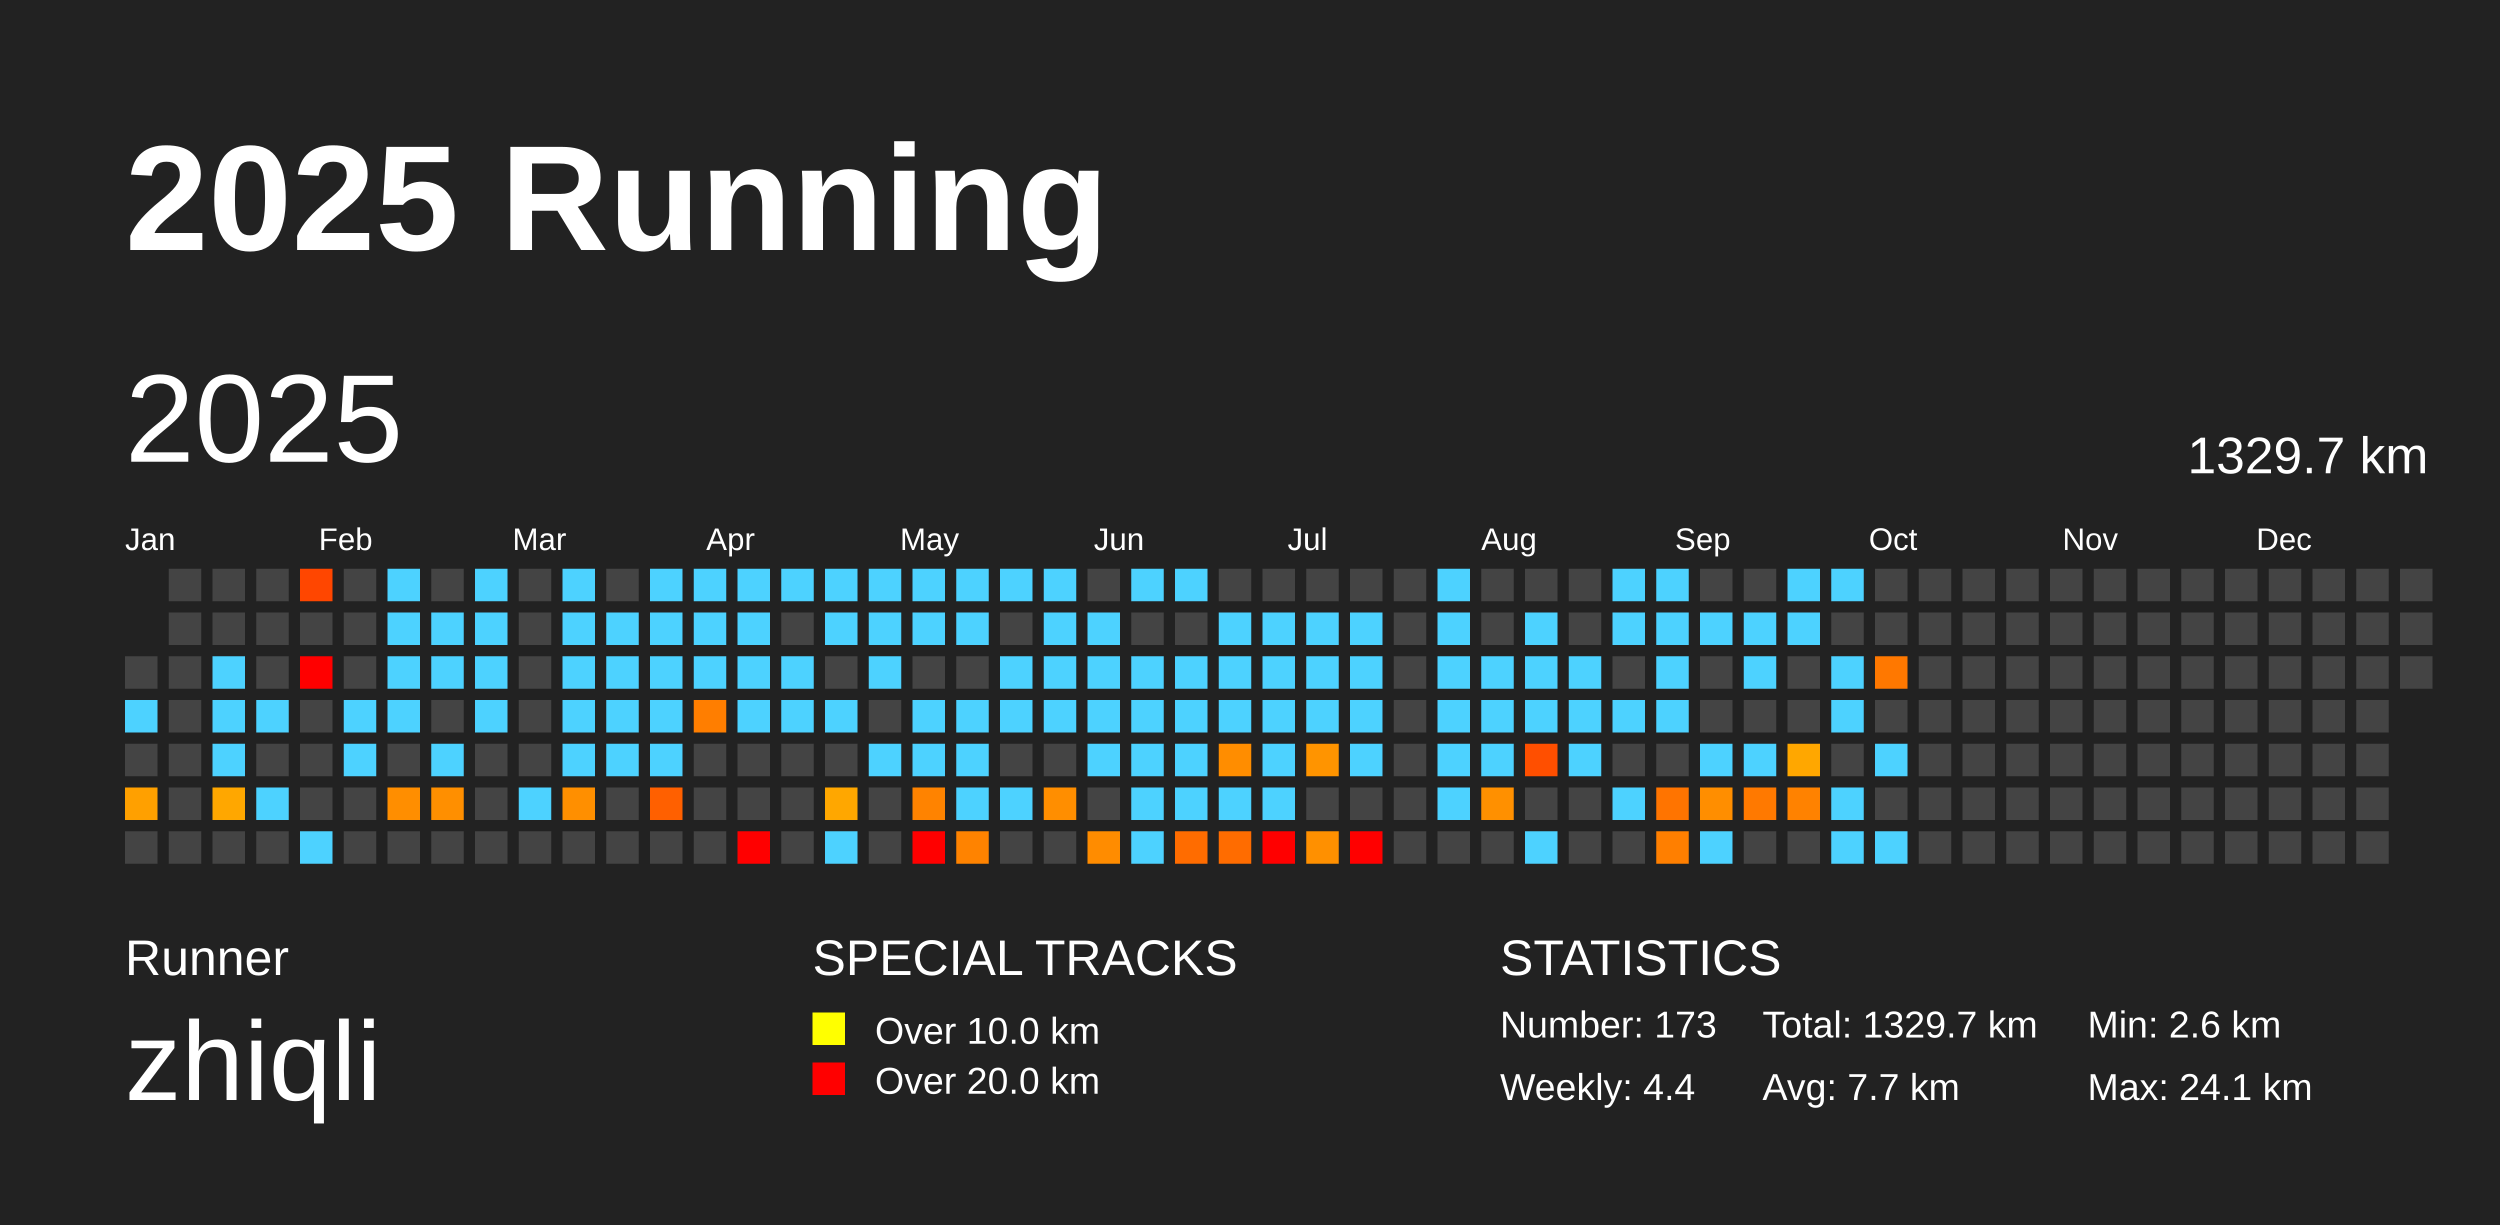
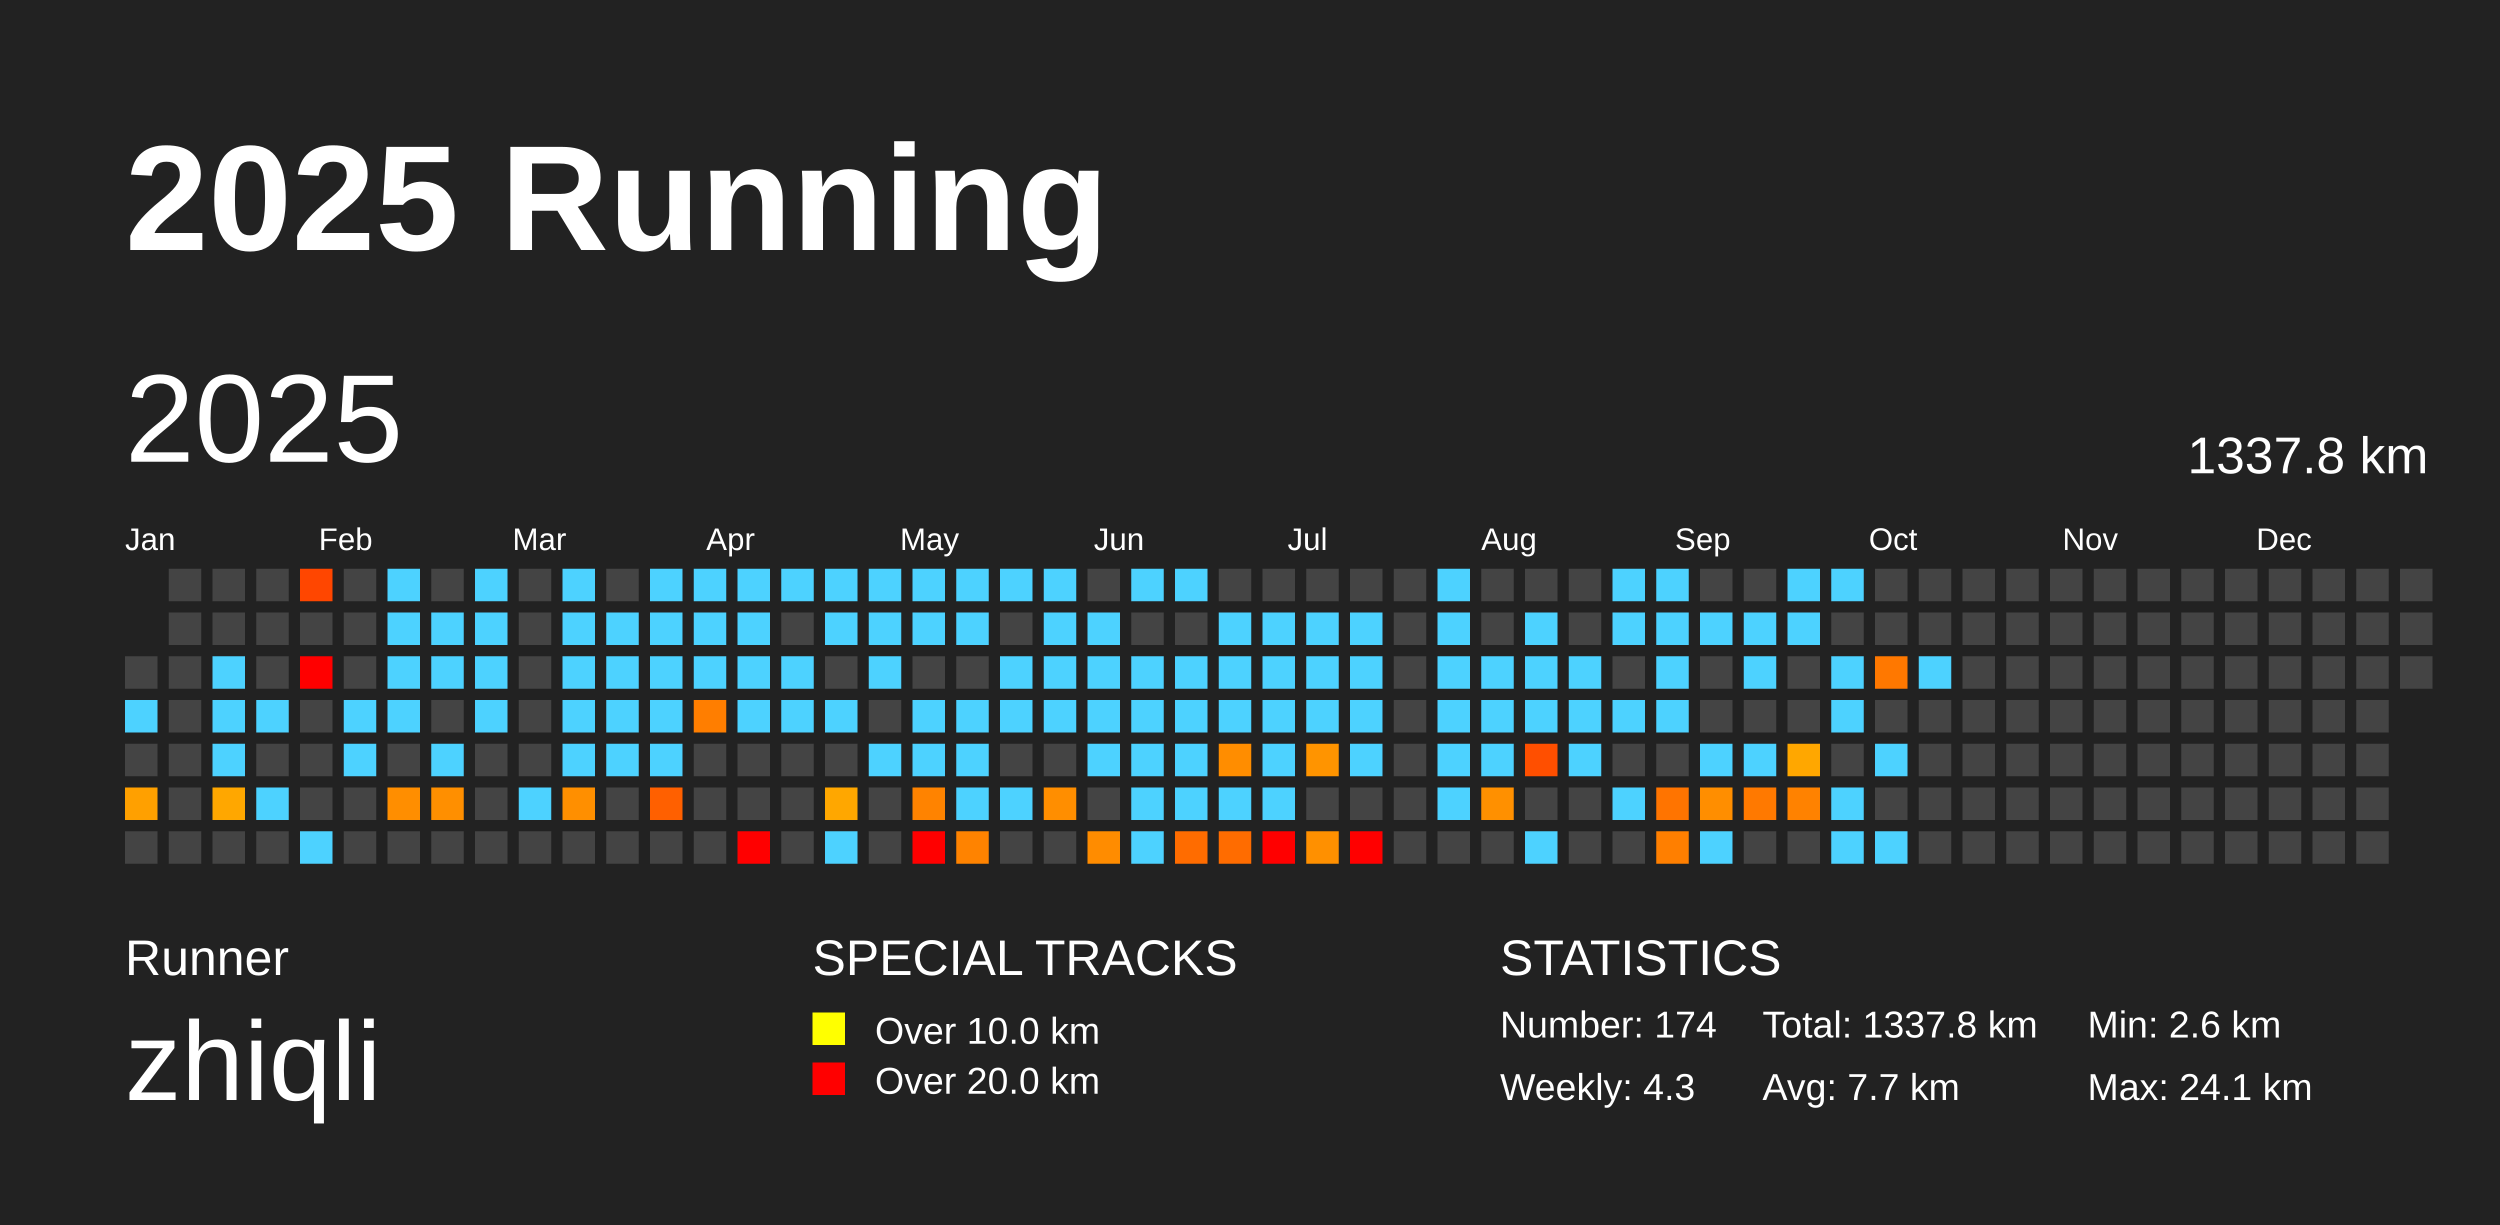
<svg xmlns="http://www.w3.org/2000/svg" baseProfile="full" height="98mm" version="1.1" viewBox="0,0,200,98" width="200mm">
  <defs />
  <rect fill="#222222" height="98" width="200" x="0" y="0" />
  <text fill="#FFFFFF" style="font-size:12px; font-family:Arial; font-weight:bold;" x="10" y="20">2025 Running</text>
  <text fill="#FFFFFF" style="font-size:4px; font-family:Arial" x="10" y="78">Runner</text>
  <text fill="#FFFFFF" style="font-size:9px; font-family:Arial" x="10" y="88">zhiqli</text>
  <text fill="#FFFFFF" style="font-size:4px; font-family:Arial" x="65" y="78">SPECIAL TRACKS</text>
  <rect fill="yellow" height="2.6" width="2.6" x="65" y="81" />
  <text fill="#FFFFFF" style="font-size:3px; font-family:Arial" x="70" y="83.5">Over 10.0 km</text>
  <rect fill="red" height="2.6" width="2.6" x="65" y="85" />
  <text fill="#FFFFFF" style="font-size:3px; font-family:Arial" x="70" y="87.5">Over 20.0 km</text>
  <text fill="#FFFFFF" style="font-size:4px; font-family:Arial" x="120" y="78">STATISTICS</text>
-   <text fill="#FFFFFF" style="font-size:3px; font-family:Arial" x="120" y="83">Number: 173</text>
-   <text fill="#FFFFFF" style="font-size:3px; font-family:Arial" x="120" y="88">Weekly: 4.4</text>
-   <text fill="#FFFFFF" style="font-size:3px; font-family:Arial" x="141" y="83">Total: 1329.7 km</text>
+   <text fill="#FFFFFF" style="font-size:3px; font-family:Arial" x="120" y="83">Number: 174</text>
+   <text fill="#FFFFFF" style="font-size:3px; font-family:Arial" x="120" y="88">Weekly: 4.3</text>
+   <text fill="#FFFFFF" style="font-size:3px; font-family:Arial" x="141" y="83">Total: 1337.8 km</text>
  <text fill="#FFFFFF" style="font-size:3px; font-family:Arial" x="141" y="88">Avg: 7.7 km</text>
  <text fill="#FFFFFF" style="font-size:3px; font-family:Arial" x="167" y="83">Min: 2.6 km</text>
  <text fill="#FFFFFF" style="font-size:3px; font-family:Arial" x="167" y="88">Max: 24.1 km</text>
  <text dominant-baseline="hanging" fill="#FFFFFF" style="font-size:10.0px; font-family:Arial;" x="10" y="30">2025</text>
-   <text dominant-baseline="hanging" fill="#FFFFFF" style="font-size:4.125px; font-family:Arial;" x="175" y="35">1329.7 km</text>
+   <text dominant-baseline="hanging" fill="#FFFFFF" style="font-size:4.125px; font-family:Arial;" x="175" y="35">1337.8 km</text>
  <text fill="#FFFFFF" style="font-size:2.5px; font-family:Arial" x="10.0" y="44">Jan</text>
  <text fill="#FFFFFF" style="font-size:2.5px; font-family:Arial" x="25.5" y="44">Feb</text>
  <text fill="#FFFFFF" style="font-size:2.5px; font-family:Arial" x="41.0" y="44">Mar</text>
  <text fill="#FFFFFF" style="font-size:2.5px; font-family:Arial" x="56.5" y="44">Apr</text>
  <text fill="#FFFFFF" style="font-size:2.5px; font-family:Arial" x="72.0" y="44">May</text>
  <text fill="#FFFFFF" style="font-size:2.5px; font-family:Arial" x="87.5" y="44">Jun</text>
  <text fill="#FFFFFF" style="font-size:2.5px; font-family:Arial" x="103.0" y="44">Jul</text>
  <text fill="#FFFFFF" style="font-size:2.5px; font-family:Arial" x="118.5" y="44">Aug</text>
  <text fill="#FFFFFF" style="font-size:2.5px; font-family:Arial" x="134.0" y="44">Sep</text>
  <text fill="#FFFFFF" style="font-size:2.5px; font-family:Arial" x="149.5" y="44">Oct</text>
  <text fill="#FFFFFF" style="font-size:2.5px; font-family:Arial" x="165.0" y="44">Nov</text>
  <text fill="#FFFFFF" style="font-size:2.5px; font-family:Arial" x="180.5" y="44">Dec</text>
  <rect fill="#444444" height="2.6" width="2.6" x="10.0" y="52.5" />
  <rect fill="#4dd2ff" height="2.6" width="2.6" x="10.0" y="56.0" />
  <rect fill="#444444" height="2.6" width="2.6" x="10.0" y="59.5" />
  <rect fill="#ffa000" height="2.6" width="2.6" x="10.0" y="63.0" />
  <rect fill="#444444" height="2.6" width="2.6" x="10.0" y="66.5" />
  <rect fill="#444444" height="2.6" width="2.6" x="13.5" y="45.5" />
  <rect fill="#444444" height="2.6" width="2.6" x="13.5" y="49.0" />
  <rect fill="#444444" height="2.6" width="2.6" x="13.5" y="52.5" />
  <rect fill="#444444" height="2.6" width="2.6" x="13.5" y="56.0" />
  <rect fill="#444444" height="2.6" width="2.6" x="13.5" y="59.5" />
  <rect fill="#444444" height="2.6" width="2.6" x="13.5" y="63.0" />
  <rect fill="#444444" height="2.6" width="2.6" x="13.5" y="66.5" />
  <rect fill="#444444" height="2.6" width="2.6" x="17.0" y="45.5" />
  <rect fill="#444444" height="2.6" width="2.6" x="17.0" y="49.0" />
  <rect fill="#4dd2ff" height="2.6" width="2.6" x="17.0" y="52.5" />
  <rect fill="#4dd2ff" height="2.6" width="2.6" x="17.0" y="56.0" />
  <rect fill="#4dd2ff" height="2.6" width="2.6" x="17.0" y="59.5" />
  <rect fill="#ffa700" height="2.6" width="2.6" x="17.0" y="63.0" />
  <rect fill="#444444" height="2.6" width="2.6" x="17.0" y="66.5" />
  <rect fill="#444444" height="2.6" width="2.6" x="20.5" y="45.5" />
  <rect fill="#444444" height="2.6" width="2.6" x="20.5" y="49.0" />
  <rect fill="#444444" height="2.6" width="2.6" x="20.5" y="52.5" />
  <rect fill="#4dd2ff" height="2.6" width="2.6" x="20.5" y="56.0" />
  <rect fill="#444444" height="2.6" width="2.6" x="20.5" y="59.5" />
  <rect fill="#4dd2ff" height="2.6" width="2.6" x="20.5" y="63.0" />
  <rect fill="#444444" height="2.6" width="2.6" x="20.5" y="66.5" />
  <rect fill="#ff4600" height="2.6" width="2.6" x="24.0" y="45.5" />
  <rect fill="#444444" height="2.6" width="2.6" x="24.0" y="49.0" />
  <rect fill="red" height="2.6" width="2.6" x="24.0" y="52.5" />
  <rect fill="#444444" height="2.6" width="2.6" x="24.0" y="56.0" />
  <rect fill="#444444" height="2.6" width="2.6" x="24.0" y="59.5" />
  <rect fill="#444444" height="2.6" width="2.6" x="24.0" y="63.0" />
  <rect fill="#4dd2ff" height="2.6" width="2.6" x="24.0" y="66.5" />
  <rect fill="#444444" height="2.6" width="2.6" x="27.5" y="45.5" />
  <rect fill="#444444" height="2.6" width="2.6" x="27.5" y="49.0" />
  <rect fill="#444444" height="2.6" width="2.6" x="27.5" y="52.5" />
  <rect fill="#4dd2ff" height="2.6" width="2.6" x="27.5" y="56.0" />
  <rect fill="#4dd2ff" height="2.6" width="2.6" x="27.5" y="59.5" />
  <rect fill="#444444" height="2.6" width="2.6" x="27.5" y="63.0" />
  <rect fill="#444444" height="2.6" width="2.6" x="27.5" y="66.5" />
  <rect fill="#4dd2ff" height="2.6" width="2.6" x="31.0" y="45.5" />
  <rect fill="#4dd2ff" height="2.6" width="2.6" x="31.0" y="49.0" />
  <rect fill="#4dd2ff" height="2.6" width="2.6" x="31.0" y="52.5" />
  <rect fill="#4dd2ff" height="2.6" width="2.6" x="31.0" y="56.0" />
  <rect fill="#444444" height="2.6" width="2.6" x="31.0" y="59.5" />
  <rect fill="#ff8e00" height="2.6" width="2.6" x="31.0" y="63.0" />
  <rect fill="#444444" height="2.6" width="2.6" x="31.0" y="66.5" />
  <rect fill="#444444" height="2.6" width="2.6" x="34.5" y="45.5" />
  <rect fill="#4dd2ff" height="2.6" width="2.6" x="34.5" y="49.0" />
  <rect fill="#4dd2ff" height="2.6" width="2.6" x="34.5" y="52.5" />
  <rect fill="#444444" height="2.6" width="2.6" x="34.5" y="56.0" />
  <rect fill="#4dd2ff" height="2.6" width="2.6" x="34.5" y="59.5" />
  <rect fill="#ff8f00" height="2.6" width="2.6" x="34.5" y="63.0" />
  <rect fill="#444444" height="2.6" width="2.6" x="34.5" y="66.5" />
  <rect fill="#4dd2ff" height="2.6" width="2.6" x="38.0" y="45.5" />
  <rect fill="#4dd2ff" height="2.6" width="2.6" x="38.0" y="49.0" />
  <rect fill="#4dd2ff" height="2.6" width="2.6" x="38.0" y="52.5" />
  <rect fill="#4dd2ff" height="2.6" width="2.6" x="38.0" y="56.0" />
  <rect fill="#444444" height="2.6" width="2.6" x="38.0" y="59.5" />
  <rect fill="#444444" height="2.6" width="2.6" x="38.0" y="63.0" />
  <rect fill="#444444" height="2.6" width="2.6" x="38.0" y="66.5" />
  <rect fill="#444444" height="2.6" width="2.6" x="41.5" y="45.5" />
  <rect fill="#444444" height="2.6" width="2.6" x="41.5" y="49.0" />
  <rect fill="#444444" height="2.6" width="2.6" x="41.5" y="52.5" />
  <rect fill="#444444" height="2.6" width="2.6" x="41.5" y="56.0" />
  <rect fill="#444444" height="2.6" width="2.6" x="41.5" y="59.5" />
  <rect fill="#4dd2ff" height="2.6" width="2.6" x="41.5" y="63.0" />
  <rect fill="#444444" height="2.6" width="2.6" x="41.5" y="66.5" />
  <rect fill="#4dd2ff" height="2.6" width="2.6" x="45.0" y="45.5" />
  <rect fill="#4dd2ff" height="2.6" width="2.6" x="45.0" y="49.0" />
  <rect fill="#4dd2ff" height="2.6" width="2.6" x="45.0" y="52.5" />
  <rect fill="#4dd2ff" height="2.6" width="2.6" x="45.0" y="56.0" />
  <rect fill="#4dd2ff" height="2.6" width="2.6" x="45.0" y="59.5" />
  <rect fill="#ff8f00" height="2.6" width="2.6" x="45.0" y="63.0" />
  <rect fill="#444444" height="2.6" width="2.6" x="45.0" y="66.5" />
  <rect fill="#444444" height="2.6" width="2.6" x="48.5" y="45.5" />
  <rect fill="#4dd2ff" height="2.6" width="2.6" x="48.5" y="49.0" />
  <rect fill="#4dd2ff" height="2.6" width="2.6" x="48.5" y="52.5" />
  <rect fill="#4dd2ff" height="2.6" width="2.6" x="48.5" y="56.0" />
  <rect fill="#4dd2ff" height="2.6" width="2.6" x="48.5" y="59.5" />
  <rect fill="#444444" height="2.6" width="2.6" x="48.5" y="63.0" />
  <rect fill="#444444" height="2.6" width="2.6" x="48.5" y="66.5" />
  <rect fill="#4dd2ff" height="2.6" width="2.6" x="52.0" y="45.5" />
  <rect fill="#4dd2ff" height="2.6" width="2.6" x="52.0" y="49.0" />
  <rect fill="#4dd2ff" height="2.6" width="2.6" x="52.0" y="52.5" />
  <rect fill="#4dd2ff" height="2.6" width="2.6" x="52.0" y="56.0" />
  <rect fill="#4dd2ff" height="2.6" width="2.6" x="52.0" y="59.5" />
  <rect fill="#ff6000" height="2.6" width="2.6" x="52.0" y="63.0" />
  <rect fill="#444444" height="2.6" width="2.6" x="52.0" y="66.5" />
  <rect fill="#4dd2ff" height="2.6" width="2.6" x="55.5" y="45.5" />
  <rect fill="#4dd2ff" height="2.6" width="2.6" x="55.5" y="49.0" />
  <rect fill="#4dd2ff" height="2.6" width="2.6" x="55.5" y="52.5" />
  <rect fill="#ff7e00" height="2.6" width="2.6" x="55.5" y="56.0" />
  <rect fill="#444444" height="2.6" width="2.6" x="55.5" y="59.5" />
  <rect fill="#444444" height="2.6" width="2.6" x="55.5" y="63.0" />
  <rect fill="#444444" height="2.6" width="2.6" x="55.5" y="66.5" />
  <rect fill="#4dd2ff" height="2.6" width="2.6" x="59.0" y="45.5" />
  <rect fill="#4dd2ff" height="2.6" width="2.6" x="59.0" y="49.0" />
  <rect fill="#4dd2ff" height="2.6" width="2.6" x="59.0" y="52.5" />
  <rect fill="#4dd2ff" height="2.6" width="2.6" x="59.0" y="56.0" />
  <rect fill="#444444" height="2.6" width="2.6" x="59.0" y="59.5" />
  <rect fill="#444444" height="2.6" width="2.6" x="59.0" y="63.0" />
  <rect fill="red" height="2.6" width="2.6" x="59.0" y="66.5" />
  <rect fill="#4dd2ff" height="2.6" width="2.6" x="62.5" y="45.5" />
  <rect fill="#444444" height="2.6" width="2.6" x="62.5" y="49.0" />
  <rect fill="#4dd2ff" height="2.6" width="2.6" x="62.5" y="52.5" />
  <rect fill="#4dd2ff" height="2.6" width="2.6" x="62.5" y="56.0" />
  <rect fill="#444444" height="2.6" width="2.6" x="62.5" y="59.5" />
  <rect fill="#444444" height="2.6" width="2.6" x="62.5" y="63.0" />
  <rect fill="#444444" height="2.6" width="2.6" x="62.5" y="66.5" />
  <rect fill="#4dd2ff" height="2.6" width="2.6" x="66.0" y="45.5" />
  <rect fill="#4dd2ff" height="2.6" width="2.6" x="66.0" y="49.0" />
  <rect fill="#444444" height="2.6" width="2.6" x="66.0" y="52.5" />
  <rect fill="#4dd2ff" height="2.6" width="2.6" x="66.0" y="56.0" />
  <rect fill="#444444" height="2.6" width="2.6" x="66.0" y="59.5" />
  <rect fill="#ffa700" height="2.6" width="2.6" x="66.0" y="63.0" />
  <rect fill="#4dd2ff" height="2.6" width="2.6" x="66.0" y="66.5" />
  <rect fill="#4dd2ff" height="2.6" width="2.6" x="69.5" y="45.5" />
  <rect fill="#4dd2ff" height="2.6" width="2.6" x="69.5" y="49.0" />
  <rect fill="#4dd2ff" height="2.6" width="2.6" x="69.5" y="52.5" />
  <rect fill="#444444" height="2.6" width="2.6" x="69.5" y="56.0" />
  <rect fill="#4dd2ff" height="2.6" width="2.6" x="69.5" y="59.5" />
  <rect fill="#444444" height="2.6" width="2.6" x="69.5" y="63.0" />
  <rect fill="#444444" height="2.6" width="2.6" x="69.5" y="66.5" />
  <rect fill="#4dd2ff" height="2.6" width="2.6" x="73.0" y="45.5" />
  <rect fill="#4dd2ff" height="2.6" width="2.6" x="73.0" y="49.0" />
  <rect fill="#444444" height="2.6" width="2.6" x="73.0" y="52.5" />
  <rect fill="#4dd2ff" height="2.6" width="2.6" x="73.0" y="56.0" />
  <rect fill="#4dd2ff" height="2.6" width="2.6" x="73.0" y="59.5" />
  <rect fill="#ff8300" height="2.6" width="2.6" x="73.0" y="63.0" />
  <rect fill="red" height="2.6" width="2.6" x="73.0" y="66.5" />
  <rect fill="#4dd2ff" height="2.6" width="2.6" x="76.5" y="45.5" />
  <rect fill="#4dd2ff" height="2.6" width="2.6" x="76.5" y="49.0" />
  <rect fill="#444444" height="2.6" width="2.6" x="76.5" y="52.5" />
  <rect fill="#4dd2ff" height="2.6" width="2.6" x="76.5" y="56.0" />
  <rect fill="#4dd2ff" height="2.6" width="2.6" x="76.5" y="59.5" />
  <rect fill="#4dd2ff" height="2.6" width="2.6" x="76.5" y="63.0" />
  <rect fill="#ff8300" height="2.6" width="2.6" x="76.5" y="66.5" />
  <rect fill="#4dd2ff" height="2.6" width="2.6" x="80.0" y="45.5" />
  <rect fill="#444444" height="2.6" width="2.6" x="80.0" y="49.0" />
  <rect fill="#4dd2ff" height="2.6" width="2.6" x="80.0" y="52.5" />
  <rect fill="#4dd2ff" height="2.6" width="2.6" x="80.0" y="56.0" />
  <rect fill="#444444" height="2.6" width="2.6" x="80.0" y="59.5" />
  <rect fill="#4dd2ff" height="2.6" width="2.6" x="80.0" y="63.0" />
  <rect fill="#444444" height="2.6" width="2.6" x="80.0" y="66.5" />
  <rect fill="#4dd2ff" height="2.6" width="2.6" x="83.5" y="45.5" />
  <rect fill="#4dd2ff" height="2.6" width="2.6" x="83.5" y="49.0" />
  <rect fill="#4dd2ff" height="2.6" width="2.6" x="83.5" y="52.5" />
  <rect fill="#4dd2ff" height="2.6" width="2.6" x="83.5" y="56.0" />
  <rect fill="#444444" height="2.6" width="2.6" x="83.5" y="59.5" />
  <rect fill="#ff8e00" height="2.6" width="2.6" x="83.5" y="63.0" />
  <rect fill="#444444" height="2.6" width="2.6" x="83.5" y="66.5" />
  <rect fill="#444444" height="2.6" width="2.6" x="87.0" y="45.5" />
  <rect fill="#4dd2ff" height="2.6" width="2.6" x="87.0" y="49.0" />
  <rect fill="#4dd2ff" height="2.6" width="2.6" x="87.0" y="52.5" />
  <rect fill="#4dd2ff" height="2.6" width="2.6" x="87.0" y="56.0" />
  <rect fill="#4dd2ff" height="2.6" width="2.6" x="87.0" y="59.5" />
  <rect fill="#444444" height="2.6" width="2.6" x="87.0" y="63.0" />
  <rect fill="#ff8c00" height="2.6" width="2.6" x="87.0" y="66.5" />
  <rect fill="#4dd2ff" height="2.6" width="2.6" x="90.5" y="45.5" />
  <rect fill="#444444" height="2.6" width="2.6" x="90.5" y="49.0" />
  <rect fill="#4dd2ff" height="2.6" width="2.6" x="90.5" y="52.5" />
  <rect fill="#4dd2ff" height="2.6" width="2.6" x="90.5" y="56.0" />
  <rect fill="#4dd2ff" height="2.6" width="2.6" x="90.5" y="59.5" />
  <rect fill="#4dd2ff" height="2.6" width="2.6" x="90.5" y="63.0" />
  <rect fill="#4dd2ff" height="2.6" width="2.6" x="90.5" y="66.5" />
  <rect fill="#4dd2ff" height="2.6" width="2.6" x="94.0" y="45.5" />
  <rect fill="#444444" height="2.6" width="2.6" x="94.0" y="49.0" />
  <rect fill="#4dd2ff" height="2.6" width="2.6" x="94.0" y="52.5" />
  <rect fill="#4dd2ff" height="2.6" width="2.6" x="94.0" y="56.0" />
  <rect fill="#4dd2ff" height="2.6" width="2.6" x="94.0" y="59.5" />
  <rect fill="#4dd2ff" height="2.6" width="2.6" x="94.0" y="63.0" />
  <rect fill="#ff6c00" height="2.6" width="2.6" x="94.0" y="66.5" />
  <rect fill="#444444" height="2.6" width="2.6" x="97.5" y="45.5" />
  <rect fill="#4dd2ff" height="2.6" width="2.6" x="97.5" y="49.0" />
  <rect fill="#4dd2ff" height="2.6" width="2.6" x="97.5" y="52.5" />
  <rect fill="#4dd2ff" height="2.6" width="2.6" x="97.5" y="56.0" />
  <rect fill="#ff8d00" height="2.6" width="2.6" x="97.5" y="59.5" />
  <rect fill="#4dd2ff" height="2.6" width="2.6" x="97.5" y="63.0" />
  <rect fill="#ff6c00" height="2.6" width="2.6" x="97.5" y="66.5" />
  <rect fill="#444444" height="2.6" width="2.6" x="101.0" y="45.5" />
  <rect fill="#4dd2ff" height="2.6" width="2.6" x="101.0" y="49.0" />
  <rect fill="#4dd2ff" height="2.6" width="2.6" x="101.0" y="52.5" />
  <rect fill="#4dd2ff" height="2.6" width="2.6" x="101.0" y="56.0" />
  <rect fill="#4dd2ff" height="2.6" width="2.6" x="101.0" y="59.5" />
  <rect fill="#4dd2ff" height="2.6" width="2.6" x="101.0" y="63.0" />
  <rect fill="red" height="2.6" width="2.6" x="101.0" y="66.5" />
  <rect fill="#444444" height="2.6" width="2.6" x="104.5" y="45.5" />
  <rect fill="#4dd2ff" height="2.6" width="2.6" x="104.5" y="49.0" />
  <rect fill="#4dd2ff" height="2.6" width="2.6" x="104.5" y="52.5" />
  <rect fill="#4dd2ff" height="2.6" width="2.6" x="104.5" y="56.0" />
  <rect fill="#ff9400" height="2.6" width="2.6" x="104.5" y="59.5" />
  <rect fill="#444444" height="2.6" width="2.6" x="104.5" y="63.0" />
  <rect fill="#ff9000" height="2.6" width="2.6" x="104.5" y="66.5" />
  <rect fill="#444444" height="2.6" width="2.6" x="108.0" y="45.5" />
  <rect fill="#4dd2ff" height="2.6" width="2.6" x="108.0" y="49.0" />
  <rect fill="#4dd2ff" height="2.6" width="2.6" x="108.0" y="52.5" />
  <rect fill="#4dd2ff" height="2.6" width="2.6" x="108.0" y="56.0" />
  <rect fill="#4dd2ff" height="2.6" width="2.6" x="108.0" y="59.5" />
  <rect fill="#444444" height="2.6" width="2.6" x="108.0" y="63.0" />
  <rect fill="red" height="2.6" width="2.6" x="108.0" y="66.5" />
  <rect fill="#444444" height="2.6" width="2.6" x="111.5" y="45.5" />
  <rect fill="#444444" height="2.6" width="2.6" x="111.5" y="49.0" />
  <rect fill="#444444" height="2.6" width="2.6" x="111.5" y="52.5" />
  <rect fill="#444444" height="2.6" width="2.6" x="111.5" y="56.0" />
  <rect fill="#444444" height="2.6" width="2.6" x="111.5" y="59.5" />
  <rect fill="#444444" height="2.6" width="2.6" x="111.5" y="63.0" />
  <rect fill="#444444" height="2.6" width="2.6" x="111.5" y="66.5" />
  <rect fill="#4dd2ff" height="2.6" width="2.6" x="115.0" y="45.5" />
  <rect fill="#4dd2ff" height="2.6" width="2.6" x="115.0" y="49.0" />
  <rect fill="#4dd2ff" height="2.6" width="2.6" x="115.0" y="52.5" />
  <rect fill="#4dd2ff" height="2.6" width="2.6" x="115.0" y="56.0" />
  <rect fill="#4dd2ff" height="2.6" width="2.6" x="115.0" y="59.5" />
  <rect fill="#4dd2ff" height="2.6" width="2.6" x="115.0" y="63.0" />
  <rect fill="#444444" height="2.6" width="2.6" x="115.0" y="66.5" />
  <rect fill="#444444" height="2.6" width="2.6" x="118.5" y="45.5" />
  <rect fill="#444444" height="2.6" width="2.6" x="118.5" y="49.0" />
  <rect fill="#4dd2ff" height="2.6" width="2.6" x="118.5" y="52.5" />
  <rect fill="#4dd2ff" height="2.6" width="2.6" x="118.5" y="56.0" />
  <rect fill="#4dd2ff" height="2.6" width="2.6" x="118.5" y="59.5" />
  <rect fill="#ff9000" height="2.6" width="2.6" x="118.5" y="63.0" />
  <rect fill="#444444" height="2.6" width="2.6" x="118.5" y="66.5" />
  <rect fill="#444444" height="2.6" width="2.6" x="122.0" y="45.5" />
  <rect fill="#4dd2ff" height="2.6" width="2.6" x="122.0" y="49.0" />
  <rect fill="#4dd2ff" height="2.6" width="2.6" x="122.0" y="52.5" />
  <rect fill="#4dd2ff" height="2.6" width="2.6" x="122.0" y="56.0" />
  <rect fill="#ff4f00" height="2.6" width="2.6" x="122.0" y="59.5" />
  <rect fill="#444444" height="2.6" width="2.6" x="122.0" y="63.0" />
  <rect fill="#4dd2ff" height="2.6" width="2.6" x="122.0" y="66.5" />
  <rect fill="#444444" height="2.6" width="2.6" x="125.5" y="45.5" />
  <rect fill="#444444" height="2.6" width="2.6" x="125.5" y="49.0" />
  <rect fill="#4dd2ff" height="2.6" width="2.6" x="125.5" y="52.5" />
  <rect fill="#4dd2ff" height="2.6" width="2.6" x="125.5" y="56.0" />
  <rect fill="#4dd2ff" height="2.6" width="2.6" x="125.5" y="59.5" />
  <rect fill="#444444" height="2.6" width="2.6" x="125.5" y="63.0" />
  <rect fill="#444444" height="2.6" width="2.6" x="125.5" y="66.5" />
  <rect fill="#4dd2ff" height="2.6" width="2.6" x="129.0" y="45.5" />
  <rect fill="#4dd2ff" height="2.6" width="2.6" x="129.0" y="49.0" />
  <rect fill="#444444" height="2.6" width="2.6" x="129.0" y="52.5" />
  <rect fill="#4dd2ff" height="2.6" width="2.6" x="129.0" y="56.0" />
  <rect fill="#444444" height="2.6" width="2.6" x="129.0" y="59.5" />
  <rect fill="#4dd2ff" height="2.6" width="2.6" x="129.0" y="63.0" />
  <rect fill="#444444" height="2.6" width="2.6" x="129.0" y="66.5" />
  <rect fill="#4dd2ff" height="2.6" width="2.6" x="132.5" y="45.5" />
  <rect fill="#4dd2ff" height="2.6" width="2.6" x="132.5" y="49.0" />
  <rect fill="#4dd2ff" height="2.6" width="2.6" x="132.5" y="52.5" />
  <rect fill="#4dd2ff" height="2.6" width="2.6" x="132.5" y="56.0" />
  <rect fill="#444444" height="2.6" width="2.6" x="132.5" y="59.5" />
  <rect fill="#ff7400" height="2.6" width="2.6" x="132.5" y="63.0" />
  <rect fill="#ff7f00" height="2.6" width="2.6" x="132.5" y="66.5" />
  <rect fill="#444444" height="2.6" width="2.6" x="136.0" y="45.5" />
  <rect fill="#4dd2ff" height="2.6" width="2.6" x="136.0" y="49.0" />
  <rect fill="#444444" height="2.6" width="2.6" x="136.0" y="52.5" />
  <rect fill="#444444" height="2.6" width="2.6" x="136.0" y="56.0" />
  <rect fill="#4dd2ff" height="2.6" width="2.6" x="136.0" y="59.5" />
  <rect fill="#ff8e00" height="2.6" width="2.6" x="136.0" y="63.0" />
  <rect fill="#4dd2ff" height="2.6" width="2.6" x="136.0" y="66.5" />
  <rect fill="#444444" height="2.6" width="2.6" x="139.5" y="45.5" />
  <rect fill="#4dd2ff" height="2.6" width="2.6" x="139.5" y="49.0" />
  <rect fill="#4dd2ff" height="2.6" width="2.6" x="139.5" y="52.5" />
  <rect fill="#444444" height="2.6" width="2.6" x="139.5" y="56.0" />
  <rect fill="#4dd2ff" height="2.6" width="2.6" x="139.5" y="59.5" />
  <rect fill="#ff7900" height="2.6" width="2.6" x="139.5" y="63.0" />
  <rect fill="#444444" height="2.6" width="2.6" x="139.5" y="66.5" />
  <rect fill="#4dd2ff" height="2.6" width="2.6" x="143.0" y="45.5" />
  <rect fill="#4dd2ff" height="2.6" width="2.6" x="143.0" y="49.0" />
  <rect fill="#444444" height="2.6" width="2.6" x="143.0" y="52.5" />
  <rect fill="#444444" height="2.6" width="2.6" x="143.0" y="56.0" />
  <rect fill="#ffa700" height="2.6" width="2.6" x="143.0" y="59.5" />
  <rect fill="#ff8200" height="2.6" width="2.6" x="143.0" y="63.0" />
  <rect fill="#444444" height="2.6" width="2.6" x="143.0" y="66.5" />
  <rect fill="#4dd2ff" height="2.6" width="2.6" x="146.5" y="45.5" />
  <rect fill="#444444" height="2.6" width="2.6" x="146.5" y="49.0" />
  <rect fill="#4dd2ff" height="2.6" width="2.6" x="146.5" y="52.5" />
  <rect fill="#4dd2ff" height="2.6" width="2.6" x="146.5" y="56.0" />
  <rect fill="#444444" height="2.6" width="2.6" x="146.5" y="59.5" />
  <rect fill="#4dd2ff" height="2.6" width="2.6" x="146.5" y="63.0" />
  <rect fill="#4dd2ff" height="2.6" width="2.6" x="146.5" y="66.5" />
  <rect fill="#444444" height="2.6" width="2.6" x="150.0" y="45.5" />
  <rect fill="#444444" height="2.6" width="2.6" x="150.0" y="49.0" />
  <rect fill="#ff7800" height="2.6" width="2.6" x="150.0" y="52.5" />
  <rect fill="#444444" height="2.6" width="2.6" x="150.0" y="56.0" />
  <rect fill="#4dd2ff" height="2.6" width="2.6" x="150.0" y="59.5" />
  <rect fill="#444444" height="2.6" width="2.6" x="150.0" y="63.0" />
  <rect fill="#4dd2ff" height="2.6" width="2.6" x="150.0" y="66.5" />
  <rect fill="#444444" height="2.6" width="2.6" x="153.5" y="45.5" />
  <rect fill="#444444" height="2.6" width="2.6" x="153.5" y="49.0" />
-   <rect fill="#444444" height="2.6" width="2.6" x="153.5" y="52.5" />
+   <rect fill="#4dd2ff" height="2.6" width="2.6" x="153.5" y="52.5" />
  <rect fill="#444444" height="2.6" width="2.6" x="153.5" y="56.0" />
  <rect fill="#444444" height="2.6" width="2.6" x="153.5" y="59.5" />
  <rect fill="#444444" height="2.6" width="2.6" x="153.5" y="63.0" />
  <rect fill="#444444" height="2.6" width="2.6" x="153.5" y="66.5" />
  <rect fill="#444444" height="2.6" width="2.6" x="157.0" y="45.5" />
  <rect fill="#444444" height="2.6" width="2.6" x="157.0" y="49.0" />
  <rect fill="#444444" height="2.6" width="2.6" x="157.0" y="52.5" />
  <rect fill="#444444" height="2.6" width="2.6" x="157.0" y="56.0" />
  <rect fill="#444444" height="2.6" width="2.6" x="157.0" y="59.5" />
  <rect fill="#444444" height="2.6" width="2.6" x="157.0" y="63.0" />
  <rect fill="#444444" height="2.6" width="2.6" x="157.0" y="66.5" />
  <rect fill="#444444" height="2.6" width="2.6" x="160.5" y="45.5" />
  <rect fill="#444444" height="2.6" width="2.6" x="160.5" y="49.0" />
  <rect fill="#444444" height="2.6" width="2.6" x="160.5" y="52.5" />
  <rect fill="#444444" height="2.6" width="2.6" x="160.5" y="56.0" />
  <rect fill="#444444" height="2.6" width="2.6" x="160.5" y="59.5" />
  <rect fill="#444444" height="2.6" width="2.6" x="160.5" y="63.0" />
  <rect fill="#444444" height="2.6" width="2.6" x="160.5" y="66.5" />
  <rect fill="#444444" height="2.6" width="2.6" x="164.0" y="45.5" />
  <rect fill="#444444" height="2.6" width="2.6" x="164.0" y="49.0" />
  <rect fill="#444444" height="2.6" width="2.6" x="164.0" y="52.5" />
  <rect fill="#444444" height="2.6" width="2.6" x="164.0" y="56.0" />
  <rect fill="#444444" height="2.6" width="2.6" x="164.0" y="59.5" />
  <rect fill="#444444" height="2.6" width="2.6" x="164.0" y="63.0" />
  <rect fill="#444444" height="2.6" width="2.6" x="164.0" y="66.5" />
  <rect fill="#444444" height="2.6" width="2.6" x="167.5" y="45.5" />
  <rect fill="#444444" height="2.6" width="2.6" x="167.5" y="49.0" />
  <rect fill="#444444" height="2.6" width="2.6" x="167.5" y="52.5" />
  <rect fill="#444444" height="2.6" width="2.6" x="167.5" y="56.0" />
  <rect fill="#444444" height="2.6" width="2.6" x="167.5" y="59.5" />
  <rect fill="#444444" height="2.6" width="2.6" x="167.5" y="63.0" />
  <rect fill="#444444" height="2.6" width="2.6" x="167.5" y="66.5" />
  <rect fill="#444444" height="2.6" width="2.6" x="171.0" y="45.5" />
  <rect fill="#444444" height="2.6" width="2.6" x="171.0" y="49.0" />
  <rect fill="#444444" height="2.6" width="2.6" x="171.0" y="52.5" />
  <rect fill="#444444" height="2.6" width="2.6" x="171.0" y="56.0" />
  <rect fill="#444444" height="2.6" width="2.6" x="171.0" y="59.5" />
  <rect fill="#444444" height="2.6" width="2.6" x="171.0" y="63.0" />
  <rect fill="#444444" height="2.6" width="2.6" x="171.0" y="66.5" />
  <rect fill="#444444" height="2.6" width="2.6" x="174.5" y="45.5" />
  <rect fill="#444444" height="2.6" width="2.6" x="174.5" y="49.0" />
  <rect fill="#444444" height="2.6" width="2.6" x="174.5" y="52.5" />
  <rect fill="#444444" height="2.6" width="2.6" x="174.5" y="56.0" />
  <rect fill="#444444" height="2.6" width="2.6" x="174.5" y="59.5" />
  <rect fill="#444444" height="2.6" width="2.6" x="174.5" y="63.0" />
  <rect fill="#444444" height="2.6" width="2.6" x="174.5" y="66.5" />
  <rect fill="#444444" height="2.6" width="2.6" x="178.0" y="45.5" />
  <rect fill="#444444" height="2.6" width="2.6" x="178.0" y="49.0" />
  <rect fill="#444444" height="2.6" width="2.6" x="178.0" y="52.5" />
  <rect fill="#444444" height="2.6" width="2.6" x="178.0" y="56.0" />
  <rect fill="#444444" height="2.6" width="2.6" x="178.0" y="59.5" />
  <rect fill="#444444" height="2.6" width="2.6" x="178.0" y="63.0" />
  <rect fill="#444444" height="2.6" width="2.6" x="178.0" y="66.5" />
  <rect fill="#444444" height="2.6" width="2.6" x="181.5" y="45.5" />
  <rect fill="#444444" height="2.6" width="2.6" x="181.5" y="49.0" />
  <rect fill="#444444" height="2.6" width="2.6" x="181.5" y="52.5" />
  <rect fill="#444444" height="2.6" width="2.6" x="181.5" y="56.0" />
  <rect fill="#444444" height="2.6" width="2.6" x="181.5" y="59.5" />
  <rect fill="#444444" height="2.6" width="2.6" x="181.5" y="63.0" />
  <rect fill="#444444" height="2.6" width="2.6" x="181.5" y="66.5" />
  <rect fill="#444444" height="2.6" width="2.6" x="185.0" y="45.5" />
  <rect fill="#444444" height="2.6" width="2.6" x="185.0" y="49.0" />
  <rect fill="#444444" height="2.6" width="2.6" x="185.0" y="52.5" />
  <rect fill="#444444" height="2.6" width="2.6" x="185.0" y="56.0" />
  <rect fill="#444444" height="2.6" width="2.6" x="185.0" y="59.5" />
  <rect fill="#444444" height="2.6" width="2.6" x="185.0" y="63.0" />
  <rect fill="#444444" height="2.6" width="2.6" x="185.0" y="66.5" />
  <rect fill="#444444" height="2.6" width="2.6" x="188.5" y="45.5" />
  <rect fill="#444444" height="2.6" width="2.6" x="188.5" y="49.0" />
  <rect fill="#444444" height="2.6" width="2.6" x="188.5" y="52.5" />
  <rect fill="#444444" height="2.6" width="2.6" x="188.5" y="56.0" />
  <rect fill="#444444" height="2.6" width="2.6" x="188.5" y="59.5" />
  <rect fill="#444444" height="2.6" width="2.6" x="188.5" y="63.0" />
  <rect fill="#444444" height="2.6" width="2.6" x="188.5" y="66.5" />
  <rect fill="#444444" height="2.6" width="2.6" x="192.0" y="45.5" />
  <rect fill="#444444" height="2.6" width="2.6" x="192.0" y="49.0" />
  <rect fill="#444444" height="2.6" width="2.6" x="192.0" y="52.5" />
</svg>
